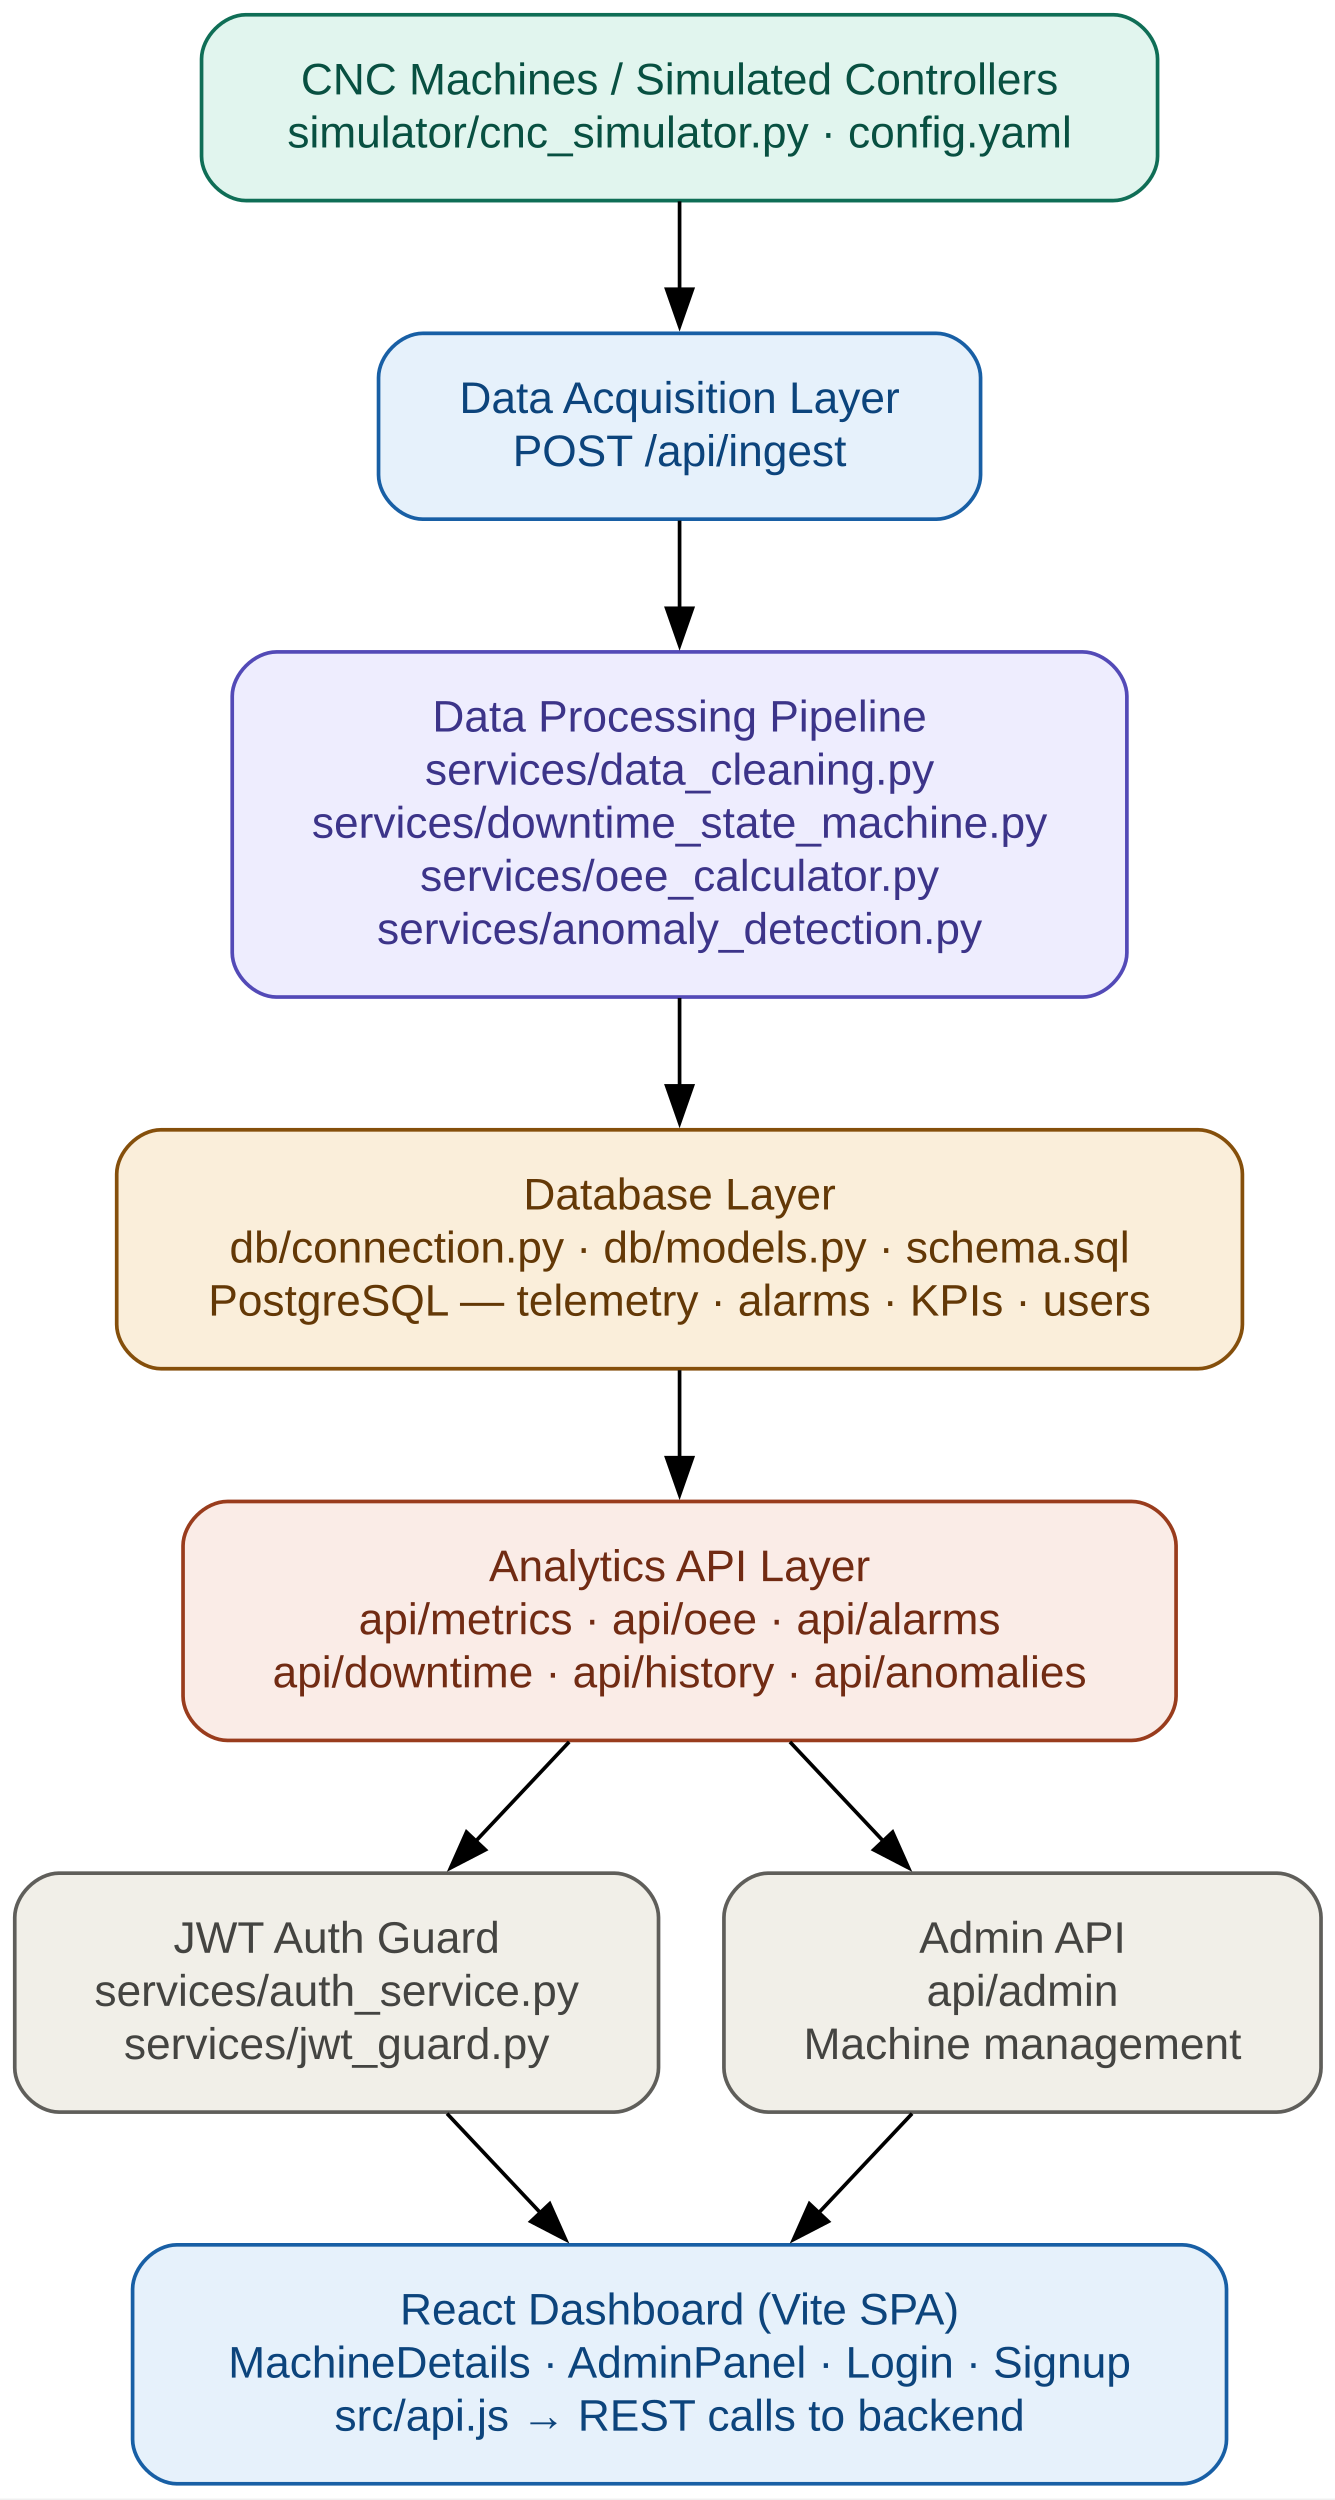
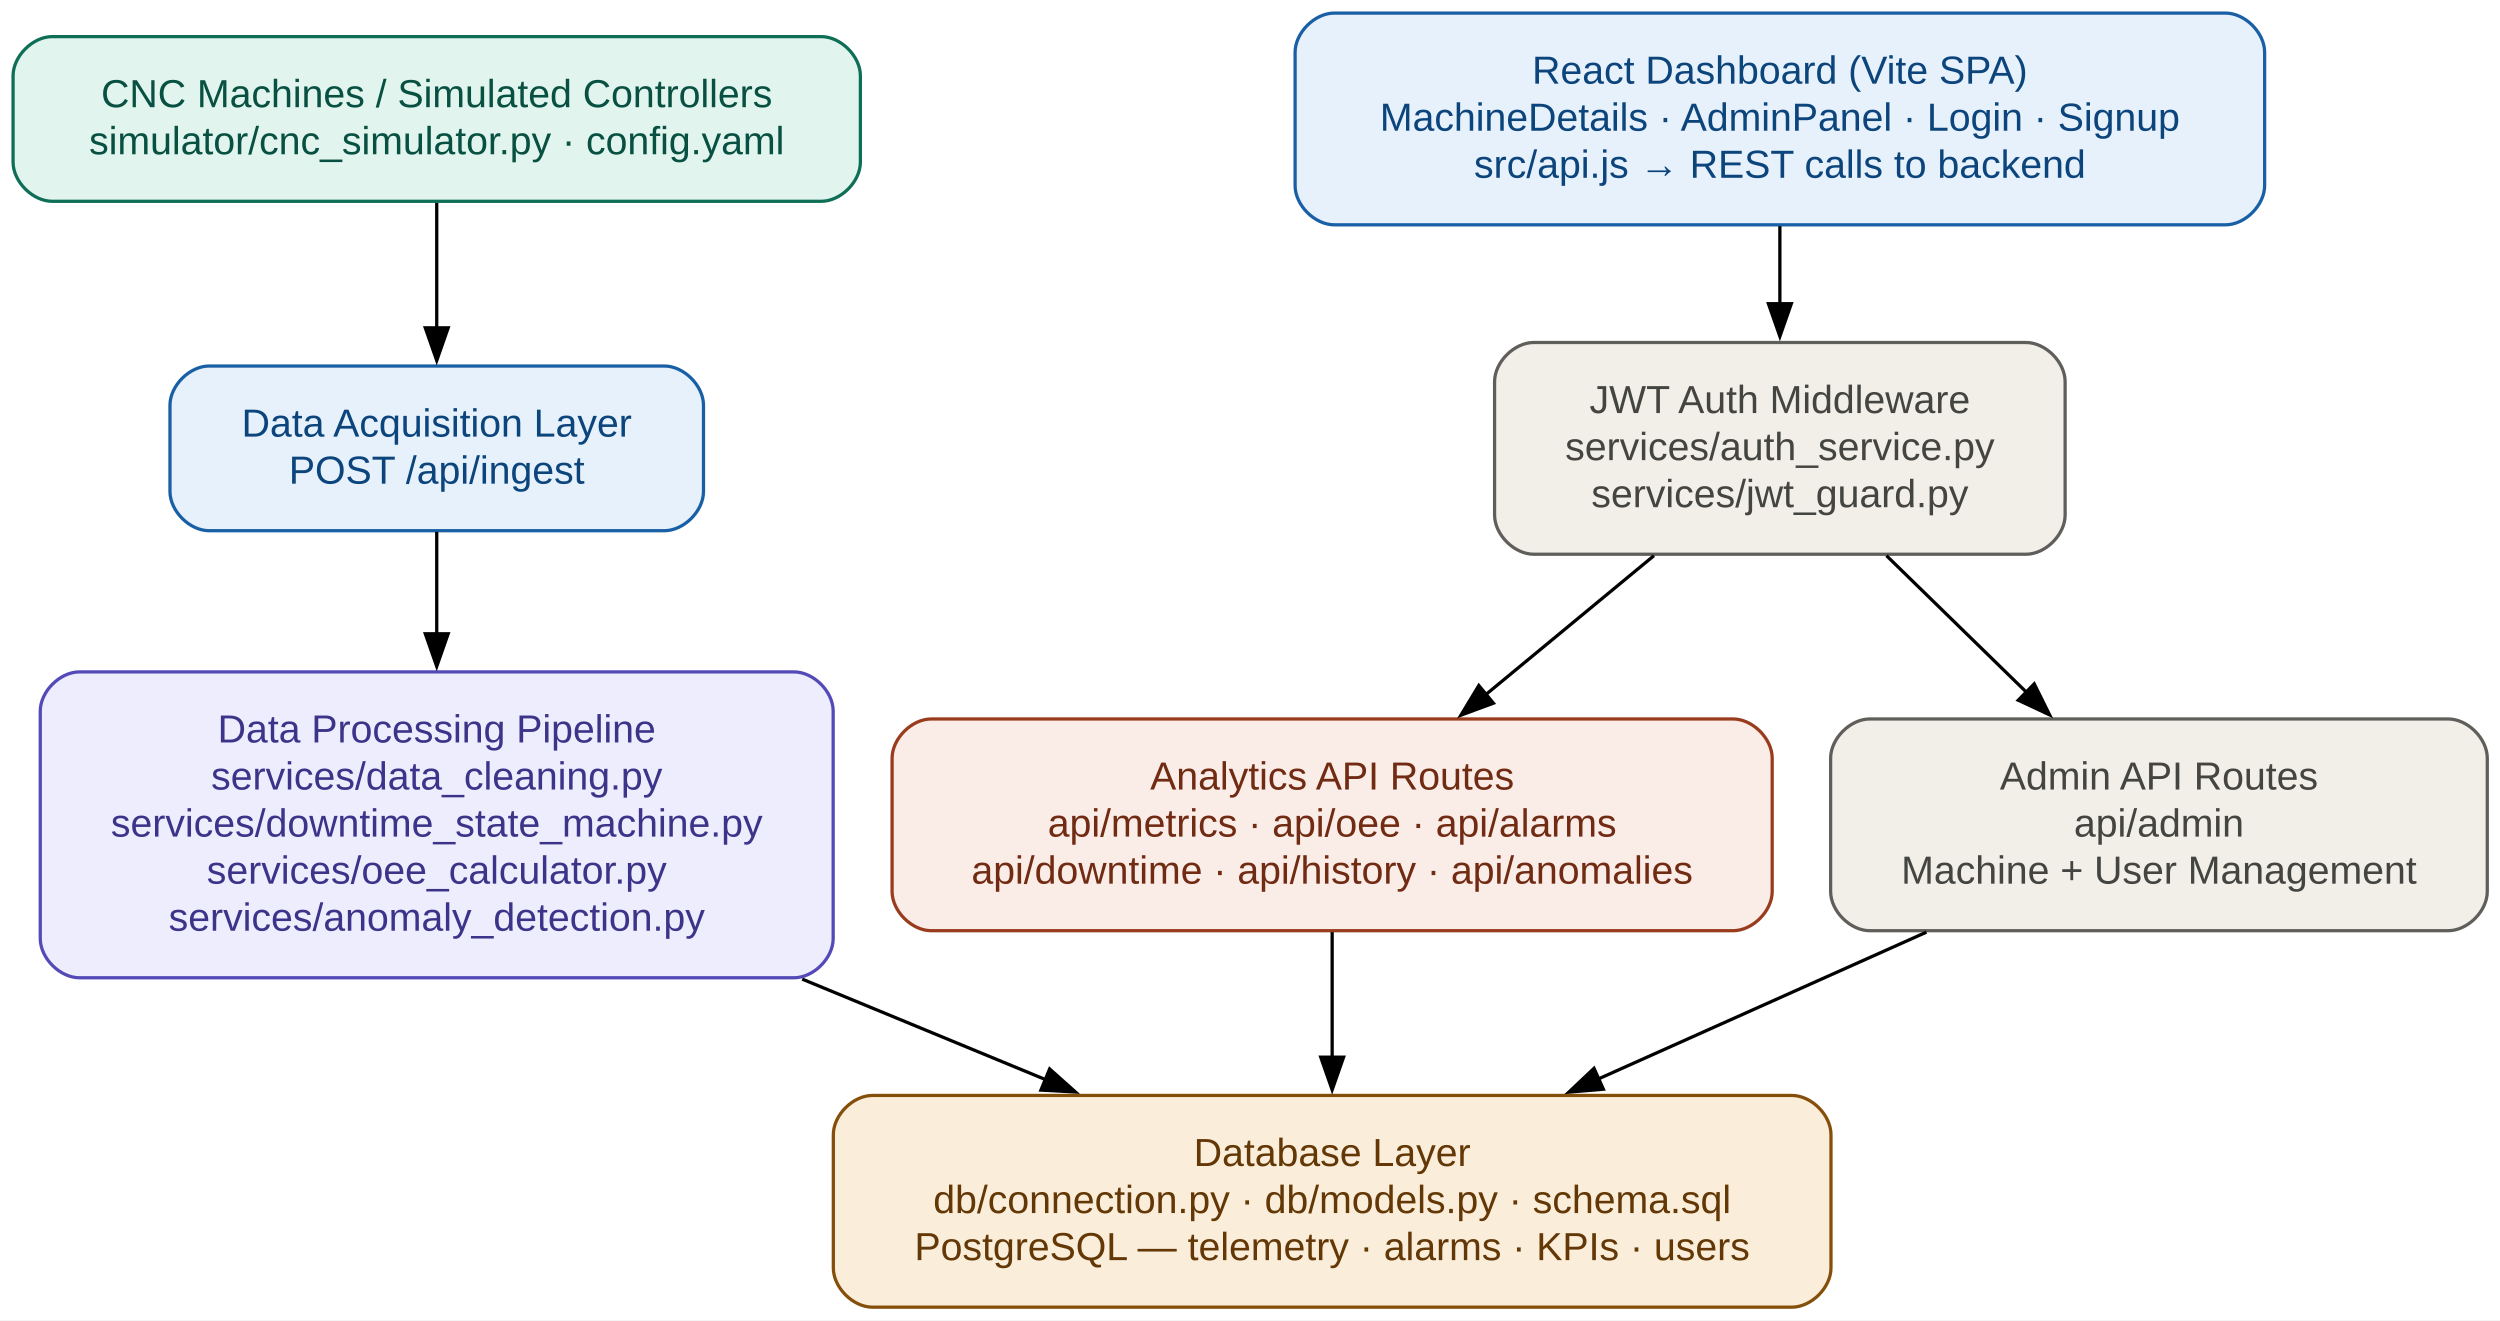
- <svg xmlns="http://www.w3.org/2000/svg" width="362pt" height="678pt" viewBox="0.00 0.00 362.00 678.00">
-   <g id="graph0" class="graph" transform="scale(1 1) rotate(0) translate(4 673.6)">
-     <polygon fill="white" stroke="none" points="-4,4 -4,-673.6 358.26,-673.6 358.26,4 -4,4" />
+ <svg xmlns="http://www.w3.org/2000/svg" width="765pt" height="404pt" viewBox="0.00 0.00 765.00 404.00">
+   <g id="graph0" class="graph" transform="scale(1 1) rotate(0) translate(4 400)">
+     <polygon fill="white" stroke="none" points="-4,4 -4,-400 761.11,-400 761.11,4 -4,4" />
    <g id="node1" class="node">
-       <path fill="#e1f5ee" stroke="#0f6e56" d="M297.93,-669.6C297.93,-669.6 62.66,-669.6 62.66,-669.6 56.66,-669.6 50.66,-663.6 50.66,-657.6 50.66,-657.6 50.66,-631.2 50.66,-631.2 50.66,-625.2 56.66,-619.2 62.66,-619.2 62.66,-619.2 297.93,-619.2 297.93,-619.2 303.93,-619.2 309.93,-625.2 309.93,-631.2 309.93,-631.2 309.93,-657.6 309.93,-657.6 309.93,-663.6 303.93,-669.6 297.93,-669.6" />
-       <text xml:space="preserve" text-anchor="middle" x="180.3" y="-648" font-family="Arial" font-size="12.00" fill="#085041">CNC Machines / Simulated Controllers</text>
-       <text xml:space="preserve" text-anchor="middle" x="180.3" y="-633.6" font-family="Arial" font-size="12.00" fill="#085041">simulator/cnc_simulator.py · config.yaml</text>
+       <path fill="#e1f5ee" stroke="#0f6e56" d="M247.28,-388.8C247.28,-388.8 12,-388.8 12,-388.8 6,-388.8 0,-382.8 0,-376.8 0,-376.8 0,-350.4 0,-350.4 0,-344.4 6,-338.4 12,-338.4 12,-338.4 247.28,-338.4 247.28,-338.4 253.28,-338.4 259.28,-344.4 259.28,-350.4 259.28,-350.4 259.28,-376.8 259.28,-376.8 259.28,-382.8 253.28,-388.8 247.28,-388.8" />
+       <text xml:space="preserve" text-anchor="middle" x="129.64" y="-367.2" font-family="Arial" font-size="12.00" fill="#085041">CNC Machines / Simulated Controllers</text>
+       <text xml:space="preserve" text-anchor="middle" x="129.64" y="-352.8" font-family="Arial" font-size="12.00" fill="#085041">simulator/cnc_simulator.py · config.yaml</text>
    </g>
    <g id="node2" class="node">
-       <path fill="#e6f1fb" stroke="#185fa5" d="M249.93,-583.2C249.93,-583.2 110.66,-583.2 110.66,-583.2 104.66,-583.2 98.66,-577.2 98.66,-571.2 98.66,-571.2 98.66,-544.8 98.66,-544.8 98.66,-538.8 104.66,-532.8 110.66,-532.8 110.66,-532.8 249.93,-532.8 249.93,-532.8 255.93,-532.8 261.93,-538.8 261.93,-544.8 261.93,-544.8 261.93,-571.2 261.93,-571.2 261.93,-577.2 255.93,-583.2 249.93,-583.2" />
-       <text xml:space="preserve" text-anchor="middle" x="180.3" y="-561.6" font-family="Arial" font-size="12.00" fill="#0c447c">Data Acquisition Layer</text>
-       <text xml:space="preserve" text-anchor="middle" x="180.3" y="-547.2" font-family="Arial" font-size="12.00" fill="#0c447c">POST /api/ingest</text>
+       <path fill="#e6f1fb" stroke="#185fa5" d="M199.27,-288C199.27,-288 60.01,-288 60.01,-288 54.01,-288 48.01,-282 48.01,-276 48.01,-276 48.01,-249.6 48.01,-249.6 48.01,-243.6 54.01,-237.6 60.01,-237.6 60.01,-237.6 199.27,-237.6 199.27,-237.6 205.27,-237.6 211.27,-243.6 211.27,-249.6 211.27,-249.6 211.27,-276 211.27,-276 211.27,-282 205.27,-288 199.27,-288" />
+       <text xml:space="preserve" text-anchor="middle" x="129.64" y="-266.4" font-family="Arial" font-size="12.00" fill="#0c447c">Data Acquisition Layer</text>
+       <text xml:space="preserve" text-anchor="middle" x="129.64" y="-252" font-family="Arial" font-size="12.00" fill="#0c447c">POST /api/ingest</text>
    </g>
    <g id="edge1" class="edge">
-       <path fill="none" stroke="black" d="M180.3,-618.99C180.3,-611.53 180.3,-603.17 180.3,-595.1" />
-       <polygon fill="black" stroke="black" points="183.8,-595.16 180.3,-585.16 176.8,-595.16 183.8,-595.16" />
+       <path fill="none" stroke="black" d="M129.64,-337.92C129.64,-326.28 129.64,-312.18 129.64,-299.41" />
+       <polygon fill="black" stroke="black" points="133.14,-299.68 129.64,-289.68 126.14,-299.68 133.14,-299.68" />
    </g>
    <g id="node3" class="node">
-       <path fill="#eeedfe" stroke="#534ab7" d="M289.61,-496.8C289.61,-496.8 70.98,-496.8 70.98,-496.8 64.98,-496.8 58.98,-490.8 58.98,-484.8 58.98,-484.8 58.98,-415.2 58.98,-415.2 58.98,-409.2 64.98,-403.2 70.98,-403.2 70.98,-403.2 289.61,-403.2 289.61,-403.2 295.61,-403.2 301.61,-409.2 301.61,-415.2 301.61,-415.2 301.61,-484.8 301.61,-484.8 301.61,-490.8 295.61,-496.8 289.61,-496.8" />
-       <text xml:space="preserve" text-anchor="middle" x="180.3" y="-475.2" font-family="Arial" font-size="12.00" fill="#3c3489">Data Processing Pipeline</text>
-       <text xml:space="preserve" text-anchor="middle" x="180.3" y="-460.8" font-family="Arial" font-size="12.00" fill="#3c3489">services/data_cleaning.py</text>
-       <text xml:space="preserve" text-anchor="middle" x="180.3" y="-446.4" font-family="Arial" font-size="12.00" fill="#3c3489">services/downtime_state_machine.py</text>
-       <text xml:space="preserve" text-anchor="middle" x="180.3" y="-432" font-family="Arial" font-size="12.00" fill="#3c3489">services/oee_calculator.py</text>
-       <text xml:space="preserve" text-anchor="middle" x="180.3" y="-417.6" font-family="Arial" font-size="12.00" fill="#3c3489">services/anomaly_detection.py</text>
+       <path fill="#eeedfe" stroke="#534ab7" d="M238.95,-194.4C238.95,-194.4 20.32,-194.4 20.32,-194.4 14.32,-194.4 8.32,-188.4 8.32,-182.4 8.32,-182.4 8.32,-112.8 8.32,-112.8 8.32,-106.8 14.32,-100.8 20.32,-100.8 20.32,-100.8 238.95,-100.8 238.95,-100.8 244.95,-100.8 250.95,-106.8 250.95,-112.8 250.95,-112.8 250.95,-182.4 250.95,-182.4 250.95,-188.4 244.95,-194.4 238.95,-194.4" />
+       <text xml:space="preserve" text-anchor="middle" x="129.64" y="-172.8" font-family="Arial" font-size="12.00" fill="#3c3489">Data Processing Pipeline</text>
+       <text xml:space="preserve" text-anchor="middle" x="129.64" y="-158.4" font-family="Arial" font-size="12.00" fill="#3c3489">services/data_cleaning.py</text>
+       <text xml:space="preserve" text-anchor="middle" x="129.64" y="-144" font-family="Arial" font-size="12.00" fill="#3c3489">services/downtime_state_machine.py</text>
+       <text xml:space="preserve" text-anchor="middle" x="129.64" y="-129.6" font-family="Arial" font-size="12.00" fill="#3c3489">services/oee_calculator.py</text>
+       <text xml:space="preserve" text-anchor="middle" x="129.64" y="-115.2" font-family="Arial" font-size="12.00" fill="#3c3489">services/anomaly_detection.py</text>
    </g>
    <g id="edge2" class="edge">
-       <path fill="none" stroke="black" d="M180.3,-532.42C180.3,-525.18 180.3,-516.95 180.3,-508.56" />
-       <polygon fill="black" stroke="black" points="183.8,-508.62 180.3,-498.62 176.8,-508.62 183.8,-508.62" />
+       <path fill="none" stroke="black" d="M129.64,-237.24C129.64,-227.97 129.64,-217 129.64,-205.98" />
+       <polygon fill="black" stroke="black" points="133.14,-206.07 129.64,-196.07 126.14,-206.07 133.14,-206.07" />
    </g>
    <g id="node4" class="node">
-       <path fill="#faeeda" stroke="#854f0b" d="M320.94,-367.2C320.94,-367.2 39.65,-367.2 39.65,-367.2 33.65,-367.2 27.65,-361.2 27.65,-355.2 27.65,-355.2 27.65,-314.4 27.65,-314.4 27.65,-308.4 33.65,-302.4 39.65,-302.4 39.65,-302.4 320.94,-302.4 320.94,-302.4 326.94,-302.4 332.94,-308.4 332.94,-314.4 332.94,-314.4 332.94,-355.2 332.94,-355.2 332.94,-361.2 326.94,-367.2 320.94,-367.2" />
-       <text xml:space="preserve" text-anchor="middle" x="180.3" y="-345.6" font-family="Arial" font-size="12.00" fill="#633806">Database Layer</text>
-       <text xml:space="preserve" text-anchor="middle" x="180.3" y="-331.2" font-family="Arial" font-size="12.00" fill="#633806">db/connection.py · db/models.py · schema.sql</text>
-       <text xml:space="preserve" text-anchor="middle" x="180.3" y="-316.8" font-family="Arial" font-size="12.00" fill="#633806">PostgreSQL — telemetry · alarms · KPIs · users</text>
+       <path fill="#faeeda" stroke="#854f0b" d="M544.28,-64.8C544.28,-64.8 263,-64.8 263,-64.8 257,-64.8 251,-58.8 251,-52.8 251,-52.8 251,-12 251,-12 251,-6 257,0 263,0 263,0 544.28,0 544.28,0 550.28,0 556.28,-6 556.28,-12 556.28,-12 556.28,-52.8 556.28,-52.8 556.28,-58.8 550.28,-64.8 544.28,-64.8" />
+       <text xml:space="preserve" text-anchor="middle" x="403.64" y="-43.2" font-family="Arial" font-size="12.00" fill="#633806">Database Layer</text>
+       <text xml:space="preserve" text-anchor="middle" x="403.64" y="-28.8" font-family="Arial" font-size="12.00" fill="#633806">db/connection.py · db/models.py · schema.sql</text>
+       <text xml:space="preserve" text-anchor="middle" x="403.64" y="-14.4" font-family="Arial" font-size="12.00" fill="#633806">PostgreSQL — telemetry · alarms · KPIs · users</text>
    </g>
    <g id="edge3" class="edge">
-       <path fill="none" stroke="black" d="M180.3,-402.96C180.3,-395.07 180.3,-386.9 180.3,-379.09" />
-       <polygon fill="black" stroke="black" points="183.8,-379.11 180.3,-369.11 176.8,-379.11 183.8,-379.11" />
+       <path fill="none" stroke="black" d="M241.48,-100.39C266.36,-90.12 292.38,-79.36 316.12,-69.56" />
+       <polygon fill="black" stroke="black" points="317.19,-72.9 325.09,-65.85 314.52,-66.43 317.19,-72.9" />
    </g>
    <g id="node5" class="node">
-       <path fill="#faece7" stroke="#993c1d" d="M302.95,-266.4C302.95,-266.4 57.64,-266.4 57.64,-266.4 51.64,-266.4 45.64,-260.4 45.64,-254.4 45.64,-254.4 45.64,-213.6 45.64,-213.6 45.64,-207.6 51.64,-201.6 57.64,-201.6 57.64,-201.6 302.95,-201.6 302.95,-201.6 308.95,-201.6 314.95,-207.6 314.95,-213.6 314.95,-213.6 314.95,-254.4 314.95,-254.4 314.95,-260.4 308.95,-266.4 302.95,-266.4" />
-       <text xml:space="preserve" text-anchor="middle" x="180.3" y="-244.8" font-family="Arial" font-size="12.00" fill="#712b13">Analytics API Layer</text>
-       <text xml:space="preserve" text-anchor="middle" x="180.3" y="-230.4" font-family="Arial" font-size="12.00" fill="#712b13">api/metrics · api/oee · api/alarms</text>
-       <text xml:space="preserve" text-anchor="middle" x="180.3" y="-216" font-family="Arial" font-size="12.00" fill="#712b13">api/downtime · api/history · api/anomalies</text>
+       <path fill="#f1efe8" stroke="#5f5e5a" d="M615.93,-295.2C615.93,-295.2 465.34,-295.2 465.34,-295.2 459.34,-295.2 453.34,-289.2 453.34,-283.2 453.34,-283.2 453.34,-242.4 453.34,-242.4 453.34,-236.4 459.34,-230.4 465.34,-230.4 465.34,-230.4 615.93,-230.4 615.93,-230.4 621.93,-230.4 627.93,-236.4 627.93,-242.4 627.93,-242.4 627.93,-283.2 627.93,-283.2 627.93,-289.2 621.93,-295.2 615.93,-295.2" />
+       <text xml:space="preserve" text-anchor="middle" x="540.64" y="-273.6" font-family="Arial" font-size="12.00" fill="#444441">JWT Auth Middleware</text>
+       <text xml:space="preserve" text-anchor="middle" x="540.64" y="-259.2" font-family="Arial" font-size="12.00" fill="#444441">services/auth_service.py</text>
+       <text xml:space="preserve" text-anchor="middle" x="540.64" y="-244.8" font-family="Arial" font-size="12.00" fill="#444441">services/jwt_guard.py</text>
+     </g>
+     <g id="node6" class="node">
+       <path fill="#faece7" stroke="#993c1d" d="M526.29,-180C526.29,-180 280.98,-180 280.98,-180 274.98,-180 268.98,-174 268.98,-168 268.98,-168 268.98,-127.2 268.98,-127.2 268.98,-121.2 274.98,-115.2 280.98,-115.2 280.98,-115.2 526.29,-115.2 526.29,-115.2 532.29,-115.2 538.29,-121.2 538.29,-127.2 538.29,-127.2 538.29,-168 538.29,-168 538.29,-174 532.29,-180 526.29,-180" />
+       <text xml:space="preserve" text-anchor="middle" x="403.64" y="-158.4" font-family="Arial" font-size="12.00" fill="#712b13">Analytics API Routes</text>
+       <text xml:space="preserve" text-anchor="middle" x="403.64" y="-144" font-family="Arial" font-size="12.00" fill="#712b13">api/metrics · api/oee · api/alarms</text>
+       <text xml:space="preserve" text-anchor="middle" x="403.64" y="-129.6" font-family="Arial" font-size="12.00" fill="#712b13">api/downtime · api/history · api/anomalies</text>
+     </g>
+     <g id="edge5" class="edge">
+       <path fill="none" stroke="black" d="M502.11,-229.97C486.07,-216.71 467.3,-201.2 450.47,-187.3" />
+       <polygon fill="black" stroke="black" points="452.98,-184.83 443.04,-181.16 448.52,-190.23 452.98,-184.83" />
+     </g>
+     <g id="node7" class="node">
+       <path fill="#f1efe8" stroke="#5f5e5a" d="M745.11,-180C745.11,-180 568.17,-180 568.17,-180 562.17,-180 556.17,-174 556.17,-168 556.17,-168 556.17,-127.2 556.17,-127.2 556.17,-121.2 562.17,-115.2 568.17,-115.2 568.17,-115.2 745.11,-115.2 745.11,-115.2 751.11,-115.2 757.11,-121.2 757.11,-127.2 757.11,-127.2 757.11,-168 757.11,-168 757.11,-174 751.11,-180 745.11,-180" />
+       <text xml:space="preserve" text-anchor="middle" x="656.64" y="-158.4" font-family="Arial" font-size="12.00" fill="#444441">Admin API Routes</text>
+       <text xml:space="preserve" text-anchor="middle" x="656.64" y="-144" font-family="Arial" font-size="12.00" fill="#444441">api/admin</text>
+       <text xml:space="preserve" text-anchor="middle" x="656.64" y="-129.6" font-family="Arial" font-size="12.00" fill="#444441">Machine + User Management</text>
+     </g>
+     <g id="edge6" class="edge">
+       <path fill="none" stroke="black" d="M573.26,-229.97C586.59,-216.96 602.15,-201.77 616.2,-188.07" />
+       <polygon fill="black" stroke="black" points="618.47,-190.74 623.18,-181.25 613.58,-185.73 618.47,-190.74" />
+     </g>
+     <g id="edge7" class="edge">
+       <path fill="none" stroke="black" d="M403.64,-114.77C403.64,-102.85 403.64,-89.11 403.64,-76.35" />
+       <polygon fill="black" stroke="black" points="407.14,-76.51 403.64,-66.51 400.14,-76.51 407.14,-76.51" />
+     </g>
+     <g id="edge8" class="edge">
+       <path fill="none" stroke="black" d="M585.49,-114.77C554.23,-100.78 517.36,-84.28 485.02,-69.81" />
+       <polygon fill="black" stroke="black" points="486.63,-66.7 476.07,-65.81 483.77,-73.09 486.63,-66.7" />
+     </g>
+     <g id="node8" class="node">
+       <path fill="#e6f1fb" stroke="#185fa5" d="M676.98,-396C676.98,-396 404.3,-396 404.3,-396 398.3,-396 392.3,-390 392.3,-384 392.3,-384 392.3,-343.2 392.3,-343.2 392.3,-337.2 398.3,-331.2 404.3,-331.2 404.3,-331.2 676.98,-331.2 676.98,-331.2 682.98,-331.2 688.98,-337.2 688.98,-343.2 688.98,-343.2 688.98,-384 688.98,-384 688.98,-390 682.98,-396 676.98,-396" />
+       <text xml:space="preserve" text-anchor="middle" x="540.64" y="-374.4" font-family="Arial" font-size="12.00" fill="#0c447c">React Dashboard (Vite SPA)</text>
+       <text xml:space="preserve" text-anchor="middle" x="540.64" y="-360" font-family="Arial" font-size="12.00" fill="#0c447c">MachineDetails · AdminPanel · Login · Signup</text>
+       <text xml:space="preserve" text-anchor="middle" x="540.64" y="-345.6" font-family="Arial" font-size="12.00" fill="#0c447c">src/api.js → REST calls to backend</text>
    </g>
    <g id="edge4" class="edge">
-       <path fill="none" stroke="black" d="M180.3,-302C180.3,-294.42 180.3,-286.2 180.3,-278.2" />
-       <polygon fill="black" stroke="black" points="183.8,-278.26 180.3,-268.26 176.8,-278.26 183.8,-278.26" />
-     </g>
-     <g id="node6" class="node">
-       <path fill="#f1efe8" stroke="#5f5e5a" d="M162.59,-165.6C162.59,-165.6 12,-165.6 12,-165.6 6,-165.6 0,-159.6 0,-153.6 0,-153.6 0,-112.8 0,-112.8 0,-106.8 6,-100.8 12,-100.8 12,-100.8 162.59,-100.8 162.59,-100.8 168.59,-100.8 174.59,-106.8 174.59,-112.8 174.59,-112.8 174.59,-153.6 174.59,-153.6 174.59,-159.6 168.59,-165.6 162.59,-165.6" />
-       <text xml:space="preserve" text-anchor="middle" x="87.3" y="-144" font-family="Arial" font-size="12.00" fill="#444441">JWT Auth Guard</text>
-       <text xml:space="preserve" text-anchor="middle" x="87.3" y="-129.6" font-family="Arial" font-size="12.00" fill="#444441">services/auth_service.py</text>
-       <text xml:space="preserve" text-anchor="middle" x="87.3" y="-115.2" font-family="Arial" font-size="12.00" fill="#444441">services/jwt_guard.py</text>
-     </g>
-     <g id="edge5" class="edge">
-       <path fill="none" stroke="black" d="M150.36,-201.2C142.23,-192.56 133.32,-183.09 124.83,-174.07" />
-       <polygon fill="black" stroke="black" points="127.62,-171.93 118.21,-167.05 122.52,-176.73 127.62,-171.93" />
-     </g>
-     <g id="node7" class="node">
-       <path fill="#f1efe8" stroke="#5f5e5a" d="M342.26,-165.6C342.26,-165.6 204.33,-165.6 204.33,-165.6 198.33,-165.6 192.33,-159.6 192.33,-153.6 192.33,-153.6 192.33,-112.8 192.33,-112.8 192.33,-106.8 198.33,-100.8 204.33,-100.8 204.33,-100.8 342.26,-100.8 342.26,-100.8 348.26,-100.8 354.26,-106.8 354.26,-112.8 354.26,-112.8 354.26,-153.6 354.26,-153.6 354.26,-159.6 348.26,-165.6 342.26,-165.6" />
-       <text xml:space="preserve" text-anchor="middle" x="273.3" y="-144" font-family="Arial" font-size="12.00" fill="#444441">Admin API</text>
-       <text xml:space="preserve" text-anchor="middle" x="273.3" y="-129.6" font-family="Arial" font-size="12.00" fill="#444441">api/admin</text>
-       <text xml:space="preserve" text-anchor="middle" x="273.3" y="-115.2" font-family="Arial" font-size="12.00" fill="#444441">Machine management</text>
-     </g>
-     <g id="edge6" class="edge">
-       <path fill="none" stroke="black" d="M210.23,-201.2C218.36,-192.56 227.27,-183.09 235.76,-174.07" />
-       <polygon fill="black" stroke="black" points="238.07,-176.73 242.38,-167.05 232.97,-171.93 238.07,-176.73" />
-     </g>
-     <g id="node8" class="node">
-       <path fill="#e6f1fb" stroke="#185fa5" d="M316.63,-64.8C316.63,-64.8 43.96,-64.8 43.96,-64.8 37.96,-64.8 31.96,-58.8 31.96,-52.8 31.96,-52.8 31.96,-12 31.96,-12 31.96,-6 37.96,0 43.96,0 43.96,0 316.63,0 316.63,0 322.63,0 328.63,-6 328.63,-12 328.63,-12 328.63,-52.8 328.63,-52.8 328.63,-58.8 322.63,-64.8 316.63,-64.8" />
-       <text xml:space="preserve" text-anchor="middle" x="180.3" y="-43.2" font-family="Arial" font-size="12.00" fill="#0c447c">React Dashboard (Vite SPA)</text>
-       <text xml:space="preserve" text-anchor="middle" x="180.3" y="-28.8" font-family="Arial" font-size="12.00" fill="#0c447c">MachineDetails · AdminPanel · Login · Signup</text>
-       <text xml:space="preserve" text-anchor="middle" x="180.3" y="-14.4" font-family="Arial" font-size="12.00" fill="#0c447c">src/api.js → REST calls to backend</text>
-     </g>
-     <g id="edge7" class="edge">
-       <path fill="none" stroke="black" d="M117.23,-100.4C125.36,-91.76 134.27,-82.29 142.76,-73.27" />
-       <polygon fill="black" stroke="black" points="145.07,-75.93 149.38,-66.25 139.97,-71.13 145.07,-75.93" />
-     </g>
-     <g id="edge8" class="edge">
-       <path fill="none" stroke="black" d="M243.36,-100.4C235.23,-91.76 226.32,-82.29 217.83,-73.27" />
-       <polygon fill="black" stroke="black" points="220.62,-71.13 211.21,-66.25 215.52,-75.93 220.62,-71.13" />
+       <path fill="none" stroke="black" d="M540.64,-330.8C540.64,-323.22 540.64,-315 540.64,-307" />
+       <polygon fill="black" stroke="black" points="544.14,-307.06 540.64,-297.06 537.14,-307.06 544.14,-307.06" />
    </g>
  </g>
</svg>
